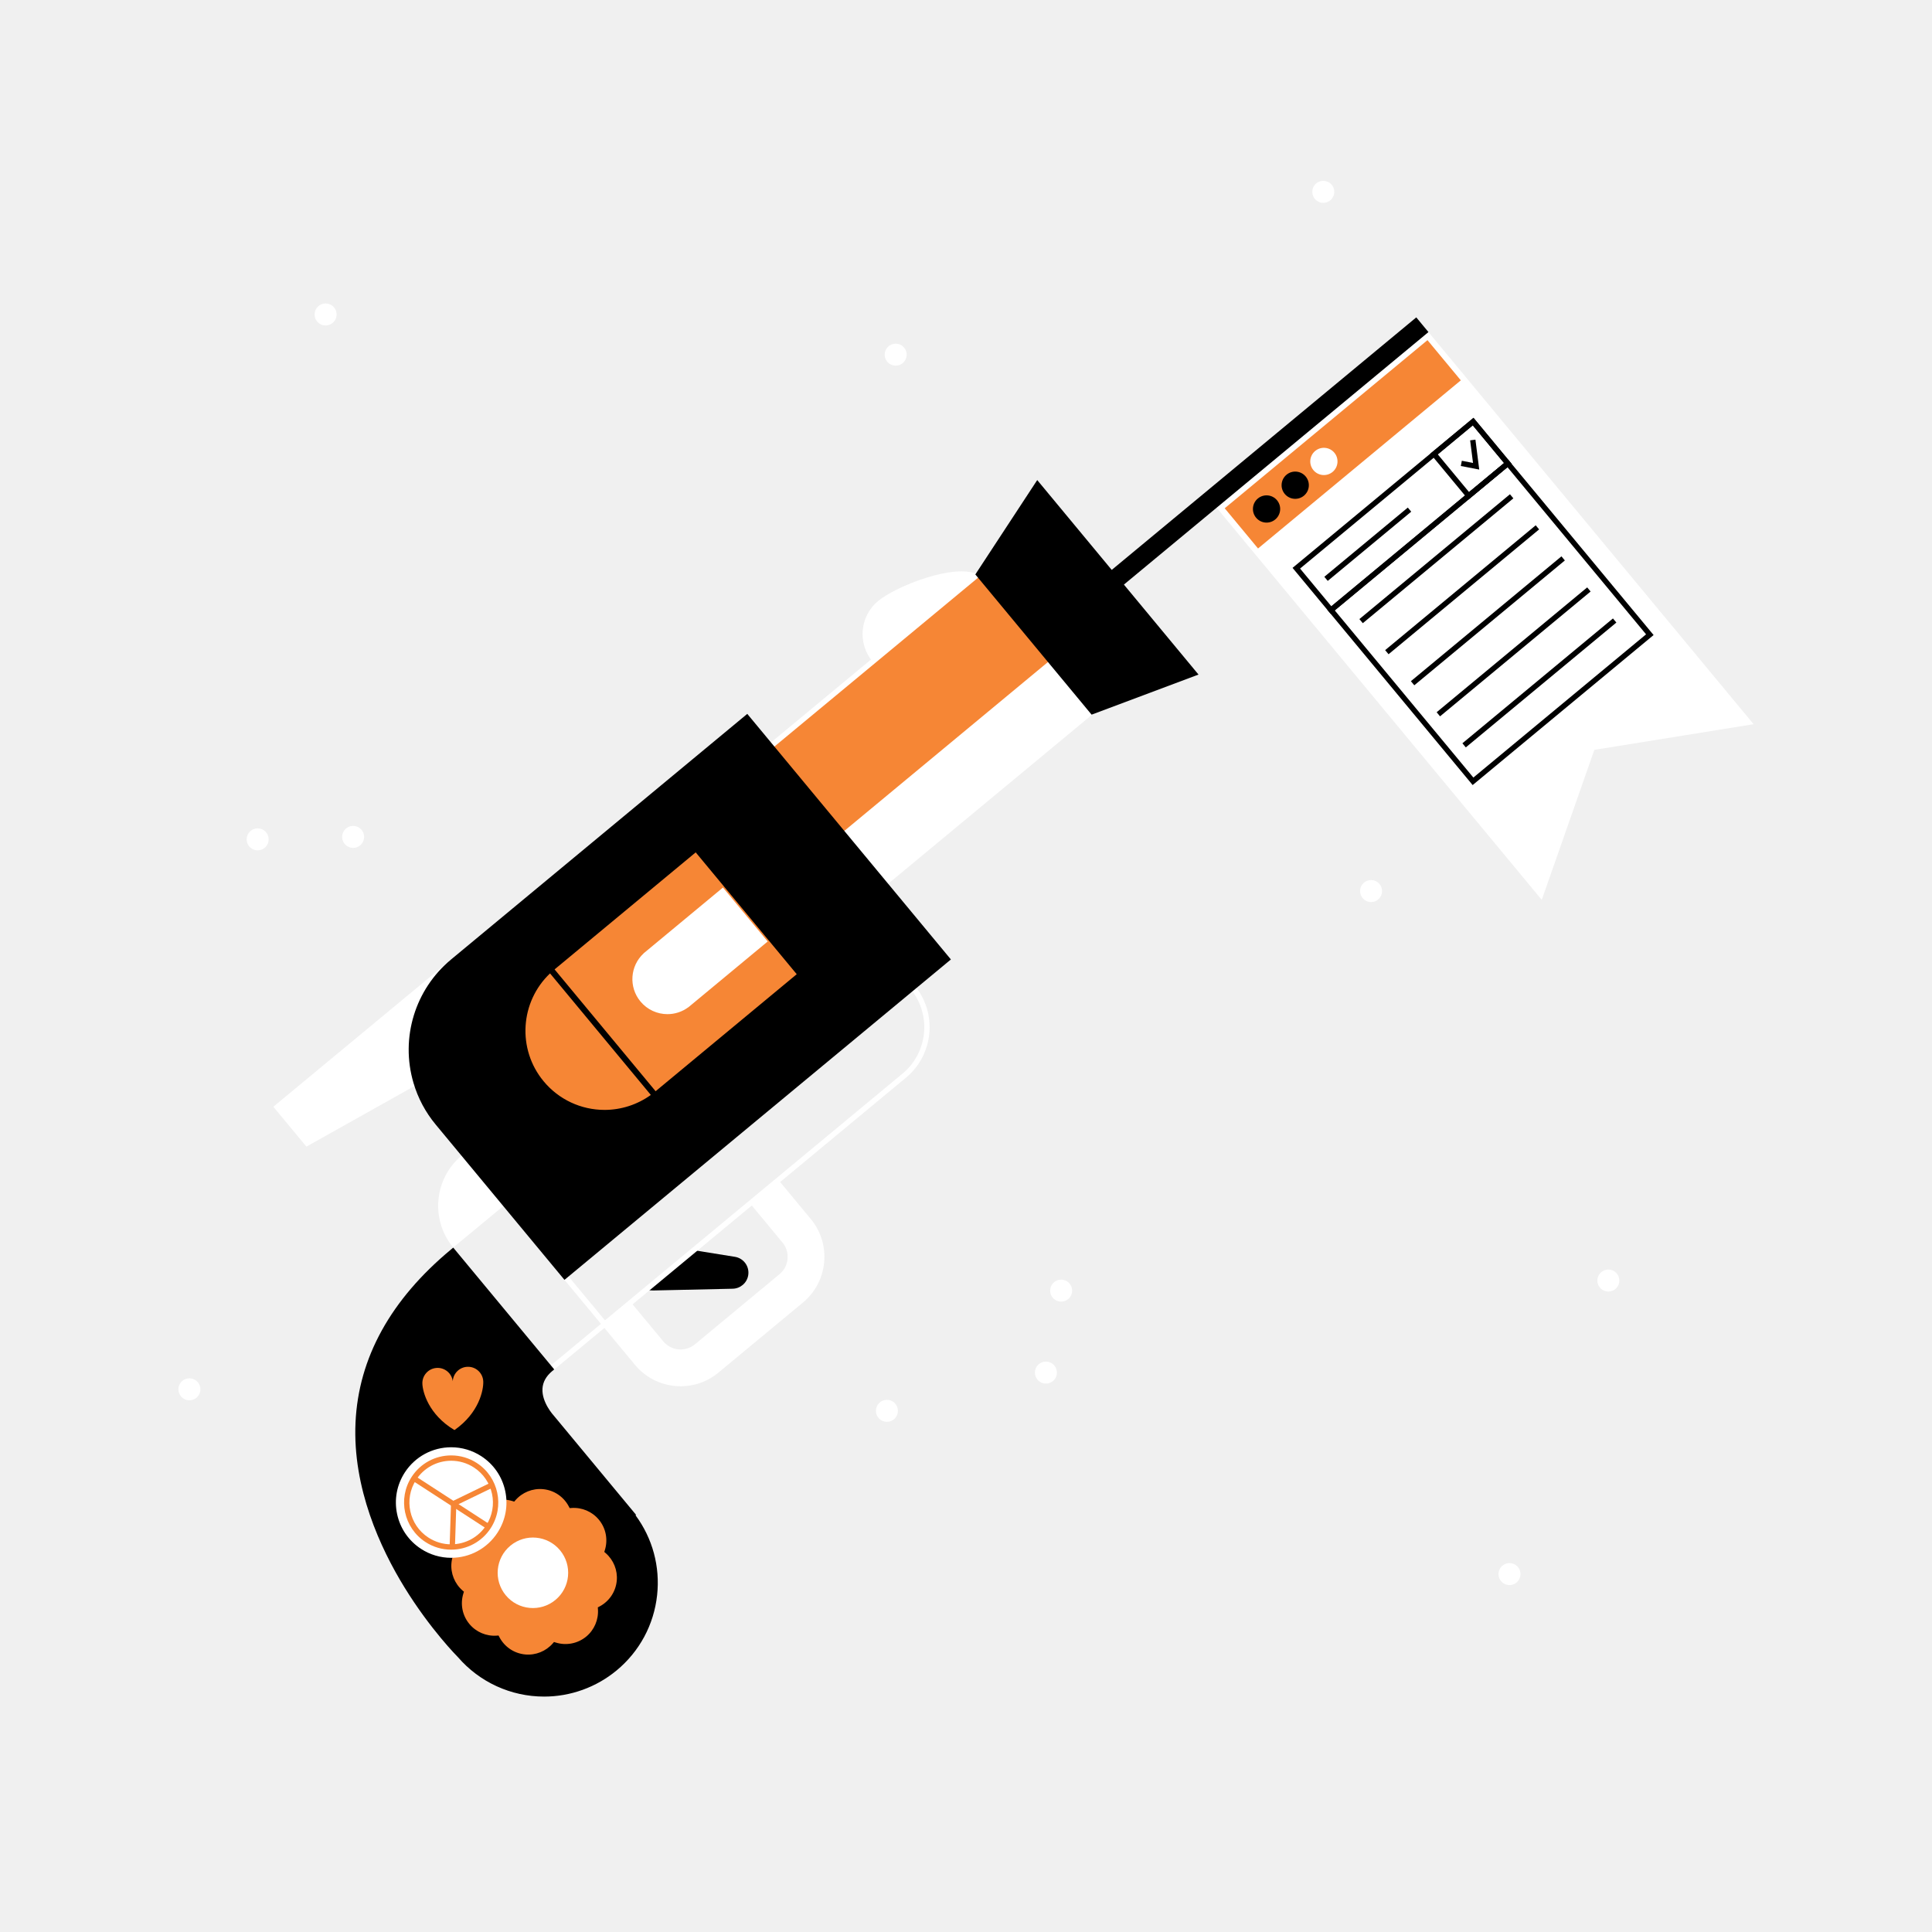
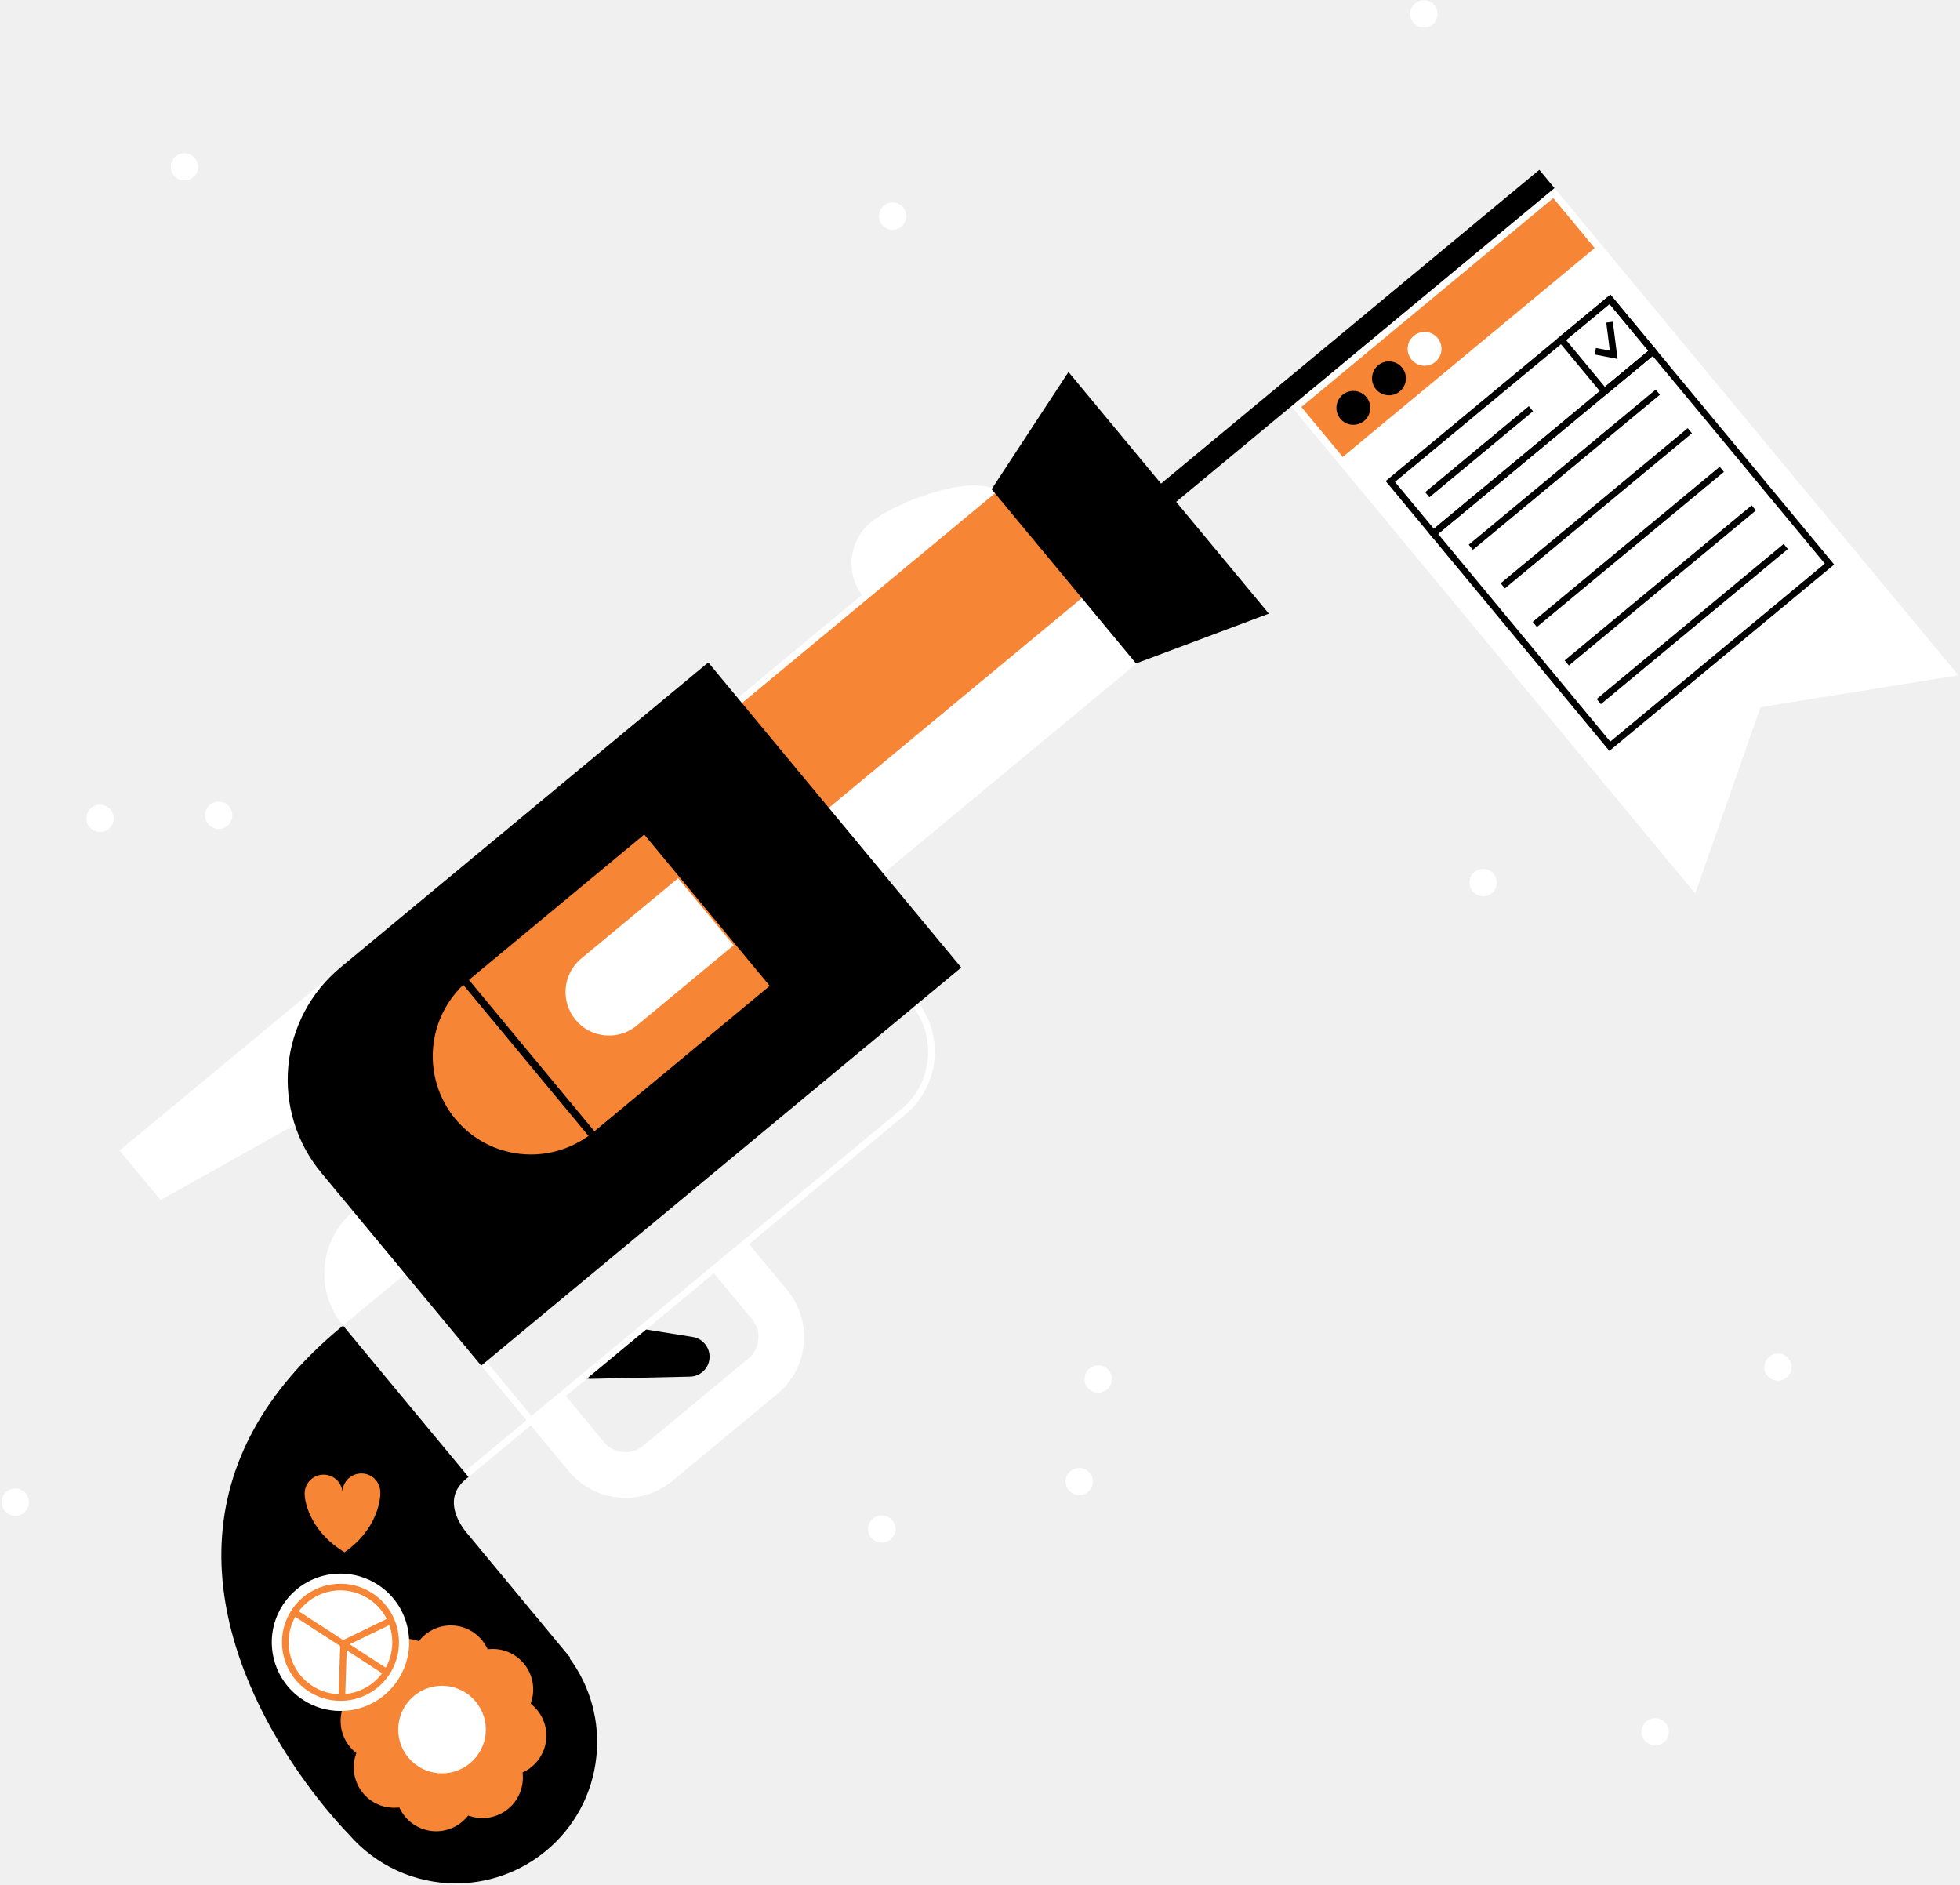
- <svg xmlns="http://www.w3.org/2000/svg" width="1080" height="1080">
-   <path fill="#F68635" d="M587.69 370.462L471.7 466.637l-40.893-49.318 115.989-96.175z" />
-   <path d="M388.535 698.989c7.292 1.169 11.72 1.881 22.284 3.579 4.896.785 8.228 5.392 7.442 10.285-.7 4.35-4.413 7.457-8.667 7.547l-.001.004c-17.948.397-18.396.409-44.423.983l.002-.009a13.038 13.038 0 01-2.354-.155c-.298-.045-.589-.117-.877-.186l26.594-22.048z" />
-   <path fill="#F68635" d="M339.404 739.045l-32.39 26.86" />
-   <path fill="#FFF" d="M338.49 737.925l1.905 2.297-32.393 26.86-1.904-2.298z" />
-   <circle fill="#F68635" cx="297.905" cy="879.206" r="50.171" />
-   <path d="M297.938 930.869h-.003c-15.445 0-29.952-6.812-39.8-18.688-18.184-21.93-15.137-54.563 6.792-72.746a51.732 51.732 0 0132.949-11.896c15.444 0 29.95 6.812 39.799 18.691 18.183 21.928 15.136 54.562-6.793 72.745a51.717 51.717 0 01-32.944 11.894zm-.062-100.346a48.739 48.739 0 00-31.045 11.209c-20.662 17.132-23.532 47.881-6.399 68.545 9.279 11.189 22.949 17.607 37.504 17.608a48.734 48.734 0 0031.042-11.207c20.661-17.134 23.533-47.882 6.4-68.544-9.279-11.192-22.948-17.611-37.502-17.611z" />
-   <path fill="#FFF" d="M258.16 645.883c-15.544 12.888-17.694 35.937-4.807 51.48l28.221-23.34-23.414-28.14z" />
-   <path fill="#F68635" d="M546.685 321.004l-116.003 96.189" />
-   <path fill="#FFF" d="M545.768 319.86l1.905 2.297-116.005 96.189-1.905-2.297zM337.784 742.278l-24.324-29.336 196.838-163.213.952 1.148c12.887 15.543 10.726 38.673-4.816 51.56l-168.65 139.841zm-20.123-28.943l20.516 24.742L504.53 600.14c13.891-11.518 16.144-31.943 5.351-46.188l-192.22 159.383z" />
-   <path fill="#FFF" d="M401.594 767.308l47.291-39.214c14.064-11.66 16.018-32.586 4.359-46.648l-17.826-21.498-15.83 13.126 17.825 21.498c4.424 5.333 3.682 13.272-1.651 17.694l-47.291 39.213c-5.336 4.423-13.275 3.683-17.696-1.65l-17.826-21.498-15.829 13.126 17.825 21.496c11.659 14.063 32.585 16.017 46.649 4.355zM546.399 321.08c-12.695-6.294-45.353 6.455-55.548 14.908-10.193 8.452-11.604 23.57-3.15 33.766l58.698-48.674zM861.85 503.025l29.404-83.856 89.024-14.342-185.704-223.958-118.427 98.198z" />
-   <g fill="#FFF">
-     <path d="M610.287 397.715L494.298 493.89 471.7 466.636l115.989-96.175z" />
-     <path d="M494.109 495.993l-24.503-29.551 118.284-98.079 24.503 29.551-118.284 98.079zm-20.301-29.158l20.694 24.957 113.69-94.271-20.694-24.957-113.69 94.271z" />
+ <svg xmlns="http://www.w3.org/2000/svg" viewBox="0 0 882 848">
+   <path fill="#f68635" d="M488.69 269.46 372.7 365.64l-40.9-49.32 116-96.18Z" />
+   <path d="m289.54 597.99 22.28 3.58a8.98 8.98 0 0 1-1.23 17.83l-44.42.99v-.01a12.33 12.33 0 0 1-3.23-.34Z" />
+   <path fill="#f68635" d="m240.4 638.04-32.39 26.87" />
+   <path fill="#fff" d="m239.49 636.92 1.9 2.3L209 666.08l-1.9-2.3Z" />
+   <path fill="#f68635" d="M249.08 778.2a50.17 50.17 0 1 1-100.35 0 50.17 50.17 0 0 1 100.35 0Z" />
+   <path d="M198.94 829.87a51.55 51.55 0 0 1-39.8-18.69 51.72 51.72 0 0 1 6.79-72.75 51.73 51.73 0 0 1 32.95-11.9 51.54 51.54 0 0 1 39.8 18.7 51.72 51.72 0 0 1-6.8 72.75 51.72 51.72 0 0 1-32.94 11.89Zm-.06-100.35a48.74 48.74 0 0 0-31.05 11.21 48.73 48.73 0 0 0-6.4 68.55 48.58 48.58 0 0 0 37.5 17.6 48.74 48.74 0 0 0 31.05-11.2 48.74 48.74 0 0 0 6.4-68.55 48.57 48.57 0 0 0-37.5-17.6Z" />
+   <path fill="#fff" d="M159.16 544.88a36.56 36.56 0 0 0-4.8 51.48l28.21-23.34Z" />
+   <path fill="#f68635" d="m447.69 220-116 96.2" />
+   <path fill="#fff" d="m446.77 218.86 1.9 2.3-116 96.19-1.9-2.3ZM238.78 641.28l-24.32-29.34L411.3 448.73l.95 1.15a36.66 36.66 0 0 1-4.82 51.56Zm-20.12-28.94 20.52 24.74 166.35-137.94a33.68 33.68 0 0 0 5.35-46.19Z" />
+   <path fill="#fff" d="m302.6 666.3 47.28-39.2a33.17 33.17 0 0 0 4.36-46.65l-17.82-21.5-15.83 13.12 17.82 21.5a12.58 12.58 0 0 1-1.65 17.7l-47.29 39.2a12.58 12.58 0 0 1-17.7-1.64l-17.82-21.5-15.83 13.13 17.82 21.5a33.16 33.16 0 0 0 46.65 4.35Zm144.8-446.22c-12.7-6.3-45.35 6.45-55.55 14.9a23.98 23.98 0 0 0-3.15 33.77Zm315.45 181.94 29.4-83.85 89.03-14.34-185.7-223.96-118.43 98.2Z" />
+   <g fill="#fff">
+     <path d="m511.29 296.71-116 96.18-22.59-27.25 115.99-96.18Z" />
+     <path d="m395.1 395-24.5-29.56 118.29-98.08 24.5 29.55Zm-20.3-29.17 20.7 24.96 113.7-94.27-20.7-24.96Z" />
  </g>
-   <path d="M610.687 397.728l56.801-21.303-87.529-105.562-32.887 50.145z" />
-   <path d="M610.216 399.498l-64.996-78.386 34.599-52.755 90.156 108.729-59.759 22.412zm-61.291-78.593l62.232 75.053 53.845-20.194L580.1 273.37l-31.175 47.535z" />
-   <g fill="#FFF">
-     <path d="M253.137 537.478c-20.321 16.853-27.573 43.605-20.573 67.419l-60.925 34.166-16.741-20.189 98.239-81.396z" />
-     <path d="M171.284 640.972l-18.488-22.295 99.389-82.348 1.904 2.298-.005.004a62.547 62.547 0 00-20.089 65.845l.335 1.141-63.046 35.355zm-14.285-21.903l14.994 18.084 58.813-32.982a65.535 65.535 0 018.222-53.066l-82.029 67.964z" />
+   <path d="m511.69 296.73 56.8-21.3-87.53-105.57-32.89 50.15Z" />
+   <path d="m511.22 298.5-65-78.39 34.6-52.75 90.16 108.73Zm-61.3-78.6 62.24 75.06 53.84-20.2-84.9-102.39Z" />
+   <g fill="#fff">
+     <path d="M154.14 436.48a64.08 64.08 0 0 0-20.58 67.42l-60.92 34.16-16.74-20.19Z" />
+     <path d="m72.28 539.97-18.48-22.3 99.39-82.34 1.9 2.3a62.55 62.55 0 0 0-20.1 65.85l.34 1.14ZM58 518.07l15 18.08 58.8-32.98a65.53 65.53 0 0 1 8.23-53.06Z" />
  </g>
-   <path d="M232.563 604.896c-7-23.813.252-50.566 20.573-67.419l31.293-25.947 133.105-110.369 111.922 134.981-213.717 177.212-71.026-85.659a63.864 63.864 0 01-12.15-22.799z" />
-   <path d="M315.543 715.454l-71.979-86.808c-5.73-6.91-9.913-14.76-12.433-23.329a65.532 65.532 0 0121.053-68.988l165.547-137.268 113.826 137.278-216.014 179.115zm101.796-312.192l-163.25 135.364a62.551 62.551 0 00-20.094 65.85c2.404 8.179 6.396 15.67 11.866 22.267l70.074 84.511 211.421-175.307-110.017-132.685zM798.515 185.626L626.147 328.549l-6.805-8.207L791.71 177.419z" />
-   <path fill="#F68635" d="M337.972 621.936c-13.67-.001-26.51-6.029-35.228-16.541-15.774-19.028-13.496-47.157 4.881-63.419l58.345 70.364a45.797 45.797 0 01-27.998 9.596z" />
-   <path d="M307.477 544.135l56.344 67.949a44.294 44.294 0 01-25.849 8.359c-13.225 0-25.646-5.832-34.079-16.001-14.928-18.005-13.141-44.439 3.584-60.307m.329-4.279c-20.077 16.646-22.854 46.413-6.21 66.49 9.339 11.261 22.807 17.08 36.376 17.08 10.619 0 21.3-3.563 30.114-10.872l-60.28-72.698z" />
-   <path fill="#F68635" d="M447.472 544.785l-81.186 67.318L307.91 541.7l81.186-67.318z" />
-   <path d="M388.906 476.485l56.471 68.104-78.887 65.412-56.473-68.104 78.889-65.412m.393-4.201l-83.482 69.221 60.281 72.698 83.48-69.221-60.279-72.698z" />
-   <g>
-     <path fill="#FFF" d="M373.108 565.426a18.058 18.058 0 01-13.942-6.546c-6.138-7.402-5.42-18.309 1.636-24.829l.397-.368 42.738-35.438 23.103 27.864-42.874 35.552-.295.21a17.941 17.941 0 01-10.763 3.555z" />
-     <path fill="#FFF" d="M403.741 500.347l21.198 25.566-41.589 34.486-.368.273a16.452 16.452 0 01-9.874 3.261 16.571 16.571 0 01-12.794-6.006c-5.632-6.792-4.973-16.799 1.5-22.781l.302-.285 41.625-34.514m.393-4.202l-44.364 36.786.02.024c-7.591 7.016-8.447 18.826-1.771 26.877 3.875 4.672 9.461 7.086 15.091 7.086 4.072 0 8.167-1.264 11.651-3.849l.019.022 44.362-36.786-25.008-30.16z" />
+   <path d="M133.56 503.9c-7-23.82.25-50.57 20.58-67.42l31.29-25.95 133.1-110.37 111.93 134.98-213.72 177.21-71.03-85.65a63.87 63.87 0 0 1-12.15-22.8Z" />
+   <path d="m216.54 614.45-71.98-86.8a65.53 65.53 0 0 1 8.62-92.32l165.55-137.27 113.83 137.28Zm101.8-312.19L155.09 437.63a62.55 62.55 0 0 0-8.23 88.11l70.07 84.51 211.43-175.3ZM699.52 84.63 527.14 227.55l-6.8-8.2L692.7 76.41Z" />
+   <path fill="#f68635" d="M238.97 520.94a45.63 45.63 0 0 1-35.23-16.55 45.78 45.78 0 0 1 4.88-63.41l58.35 70.36a45.8 45.8 0 0 1-28 9.6Z" />
+   <path d="m208.48 443.13 56.34 67.95a44.3 44.3 0 0 1-25.85 8.36 44.14 44.14 0 0 1-34.08-16 44.3 44.3 0 0 1 3.59-60.3m.33-4.28a47.22 47.22 0 1 0 60.28 72.7Z" />
+   <path fill="#f68635" d="M348.47 443.79 267.3 511.1l-58.38-70.4 81.19-67.32Z" />
+   <path d="m289.9 375.49 56.48 68.1L267.49 509l-56.47-68.1Zm.4-4.2-83.48 69.21 60.28 72.7 83.48-69.22Z" />
+   <g fill="#fff">
+     <path d="M274.1 464.43a18.09 18.09 0 0 1-12.3-31.38l.4-.37 42.74-35.44 23.1 27.87-42.87 35.55-.3.21a17.94 17.94 0 0 1-10.76 3.56Z" />
+     <path d="m304.74 399.35 21.2 25.56-41.59 34.49-.37.27a16.57 16.57 0 0 1-22.67-2.75 16.6 16.6 0 0 1 1.5-22.77l.3-.29Zm.4-4.2-44.37 36.78.02.02a19.59 19.59 0 0 0 24.97 30.12l.02.02 44.36-36.78Z" />
  </g>
-   <g>
-     <path d="M288.125 882.271c.412-1.312.699-2.677.832-4.097.102-1.097.091-2.176.014-3.235a19.646 19.646 0 003.482-2.308 20.154 20.154 0 002.302-2.278c1.306.409 2.675.696 4.093.828a19.81 19.81 0 003.239.016 19.86 19.86 0 002.307 3.482c.704.848 1.474 1.6 2.281 2.299a19.711 19.711 0 00-.832 4.095c-.104 1.095-.089 2.173-.016 3.238a19.548 19.548 0 00-3.481 2.308c-.851.703-1.601 1.475-2.3 2.278a19.982 19.982 0 00-4.096-.831c-1.097-.103-2.174-.087-3.239-.013a19.521 19.521 0 00-2.309-3.484 19.396 19.396 0 00-2.277-2.298z" />
-     <path d="M300.531 890.611l-.931-.291a18.58 18.58 0 00-3.789-.77 19.062 19.062 0 00-2.997-.01l-.976.068-.451-.868a18.143 18.143 0 00-2.133-3.219 17.87 17.87 0 00-2.107-2.124l-.739-.642.294-.934c.393-1.249.651-2.524.77-3.788.086-.93.09-1.908.011-2.988l-.071-.979.87-.453a18.351 18.351 0 003.22-2.133 18.717 18.717 0 002.13-2.11l.64-.734.931.291a18.47 18.47 0 003.784.767c.946.089 1.993.082 2.998.013l.974-.068.452.866a18.58 18.58 0 002.134 3.222c.59.71 1.28 1.405 2.108 2.122l.74.641-.294.935a18.356 18.356 0 00-.77 3.785c-.087.911-.091 1.862-.013 2.998l.067.975-.867.451a18.23 18.23 0 00-3.217 2.132c-.71.587-1.385 1.257-2.127 2.11l-.641.735zm-6.199-4.11c.613 0 1.188.025 1.757.079 1.155.108 2.32.317 3.475.624a19.627 19.627 0 011.832-1.736 21.178 21.178 0 012.894-2.015 19.81 19.81 0 01.068-2.522 20.98 20.98 0 01.624-3.47 19.708 19.708 0 01-1.735-1.829 21.349 21.349 0 01-2.015-2.897 20.35 20.35 0 01-2.522-.068 21.152 21.152 0 01-3.473-.621 20.3 20.3 0 01-1.83 1.733 21.125 21.125 0 01-2.896 2.016c.029.879.007 1.71-.068 2.518a21.09 21.09 0 01-.624 3.476 19.51 19.51 0 011.733 1.83 20.953 20.953 0 012.016 2.896c.254-.009.508-.014.764-.014z" />
-     <g>
-       <path d="M256.941 925.191l.011-.008c22.008 25.722 60.655 29.116 86.808 7.434 25.868-21.449 29.883-59.458 9.444-85.82l.251-.202-44.962-54.223s-14.689-15.514-.772-27.054l-54.551-65.79c-121.568 100.804 3.771 225.663 3.771 225.663zm4.292-16.432c-4.432-5.347-5.55-12.332-3.614-18.498-4.641-4.022-7.352-10.137-6.737-16.725.646-6.91 4.798-12.641 10.523-15.633-.438-6.128 1.971-12.37 7.062-16.59 5.344-4.432 12.33-5.547 18.496-3.614 4.025-4.643 10.139-7.354 16.722-6.739 6.913.647 12.646 4.794 15.634 10.524 6.13-.438 12.371 1.972 16.589 7.062 4.434 5.345 5.553 12.329 3.614 18.495 4.645 4.022 7.355 10.138 6.738 16.723-.645 6.913-4.793 12.643-10.521 15.634.436 6.129-1.971 12.369-7.062 16.589-5.346 4.432-12.33 5.552-18.498 3.614-4.023 4.644-10.137 7.354-16.722 6.738-6.913-.646-12.646-4.794-15.635-10.521-6.125.437-12.369-1.971-16.589-7.059z" />
-       <path d="M304.172 948.4c-18.56 0-36.12-8.047-48.212-22.083l-.071-.069c-.151-.15-15.272-15.319-29.777-38.889-13.411-21.795-29.049-55.461-27.378-92.081 1.654-36.241 19.648-68.842 53.484-96.898l1.148-.952 56.455 68.087-1.148.952c-3.375 2.799-5.201 6.084-5.427 9.763-.479 7.799 6.264 15.046 6.331 15.118l45.992 55.46-.302.243c9.521 12.872 13.8 28.672 12.062 44.66-1.795 16.514-9.827 31.449-22.618 42.055-11.382 9.437-25.779 14.634-40.539 14.634zm-46.993-25.226l.907 1.04c11.529 13.475 28.327 21.202 46.086 21.202 14.066 0 27.787-4.953 38.636-13.947 12.19-10.107 19.846-24.342 21.556-40.08 1.707-15.702-2.675-31.214-12.338-43.678l-.897-1.157.213-.172-43.996-53.058c-.249-.259-7.627-8.161-7.078-17.261.247-4.104 2.057-7.766 5.384-10.905l-52.673-63.525c-32.422 27.279-49.668 58.826-51.263 93.781-2.923 64.057 48.013 120.048 55.397 127.809l.066-.049zm38.13 4.744c-.659 0-1.329-.031-1.989-.093a21.116 21.116 0 01-16.354-10.471 21.107 21.107 0 01-16.881-7.644c-4.398-5.306-5.921-12.332-4.157-18.971-4.703-4.467-7.134-10.878-6.531-17.343.641-6.857 4.531-12.901 10.474-16.352-.167-6.486 2.646-12.738 7.645-16.881a21.183 21.183 0 0113.498-4.868c1.85 0 3.686.238 5.471.711 4.461-4.701 10.873-7.134 17.34-6.533a21.115 21.115 0 0116.353 10.475c6.52-.154 12.731 2.639 16.88 7.646a21.107 21.107 0 014.158 18.968c4.706 4.467 7.137 10.878 6.531 17.342-.64 6.859-4.53 12.904-10.471 16.352.165 6.487-2.649 12.739-7.645 16.88a21.199 21.199 0 01-18.971 4.157c-4.005 4.222-9.546 6.625-15.351 6.625zm-16.616-13.656l.452.867c2.879 5.514 8.28 9.149 14.451 9.726a18.261 18.261 0 0015.455-6.229l.642-.74.934.293a18.205 18.205 0 0017.099-3.339c4.503-3.732 6.942-9.466 6.525-15.335l-.069-.976.867-.452c5.515-2.88 9.15-8.282 9.726-14.45.546-5.827-1.783-11.604-6.229-15.456l-.74-.642.294-.934c1.865-5.935.617-12.325-3.34-17.096a18.205 18.205 0 00-15.334-6.526l-.977.069-.453-.868c-2.875-5.514-8.276-9.15-14.449-9.729-5.841-.544-11.604 1.789-15.456 6.231l-.641.738-.933-.292a18.348 18.348 0 00-5.504-.843 18.199 18.199 0 00-11.594 4.182c-4.505 3.734-6.944 9.467-6.525 15.335l.069.976-.866.453c-5.517 2.883-9.153 8.284-9.729 14.449-.543 5.828 1.785 11.606 6.229 15.459l.739.641-.293.934c-1.863 5.936-.615 12.328 3.339 17.099a18.195 18.195 0 0015.336 6.524l.975-.069z" />
-     </g>
+   <path d="M189.13 781.27a19.54 19.54 0 0 0 .85-7.33 19.62 19.62 0 0 0 5.77-4.59 19.84 19.84 0 0 0 7.34.85 19.14 19.14 0 0 0 4.59 5.78 19.72 19.72 0 0 0-.85 7.33 19.56 19.56 0 0 0-5.78 4.59c-1.34-.42-2.7-.7-4.1-.83a19.8 19.8 0 0 0-3.24-.02 19.51 19.51 0 0 0-4.59-5.78Z" />
+   <path d="m201.53 789.61-.93-.29a18.08 18.08 0 0 0-6.79-.78l-.97.07-.45-.87a18.14 18.14 0 0 0-4.24-5.34l-.74-.64.3-.94a17.98 17.98 0 0 0 .78-6.78l-.08-.97.87-.46c1.15-.6 2.23-1.3 3.22-2.13a18.7 18.7 0 0 0 2.13-2.11l.64-.73.93.29a18.72 18.72 0 0 0 6.79.78l.97-.07.45.87a18.6 18.6 0 0 0 2.13 3.22c.6.7 1.28 1.4 2.11 2.12l.74.64-.3.93a18.03 18.03 0 0 0-.78 6.78l.07.98-.86.45a18.26 18.26 0 0 0-5.35 4.25Zm-6.2-4.1a21.25 21.25 0 0 1 5.23.7 19.77 19.77 0 0 1 4.73-3.76 19.84 19.84 0 0 1 .7-5.99 19.72 19.72 0 0 1-3.76-4.73 20.22 20.22 0 0 1-6-.68 20.38 20.38 0 0 1-4.72 3.75 19.99 19.99 0 0 1-.7 5.99 19.46 19.46 0 0 1 3.76 4.73l.76-.02Z" />
+   <path d="m157.94 824.2.01-.02a62.1 62.1 0 0 0 96.25-78.38l.26-.2-44.97-54.23s-14.69-15.51-.77-27.05l-54.55-65.8C32.6 699.34 157.94 824.2 157.94 824.2Zm4.3-16.44a19.68 19.68 0 0 1-3.62-18.5 19.66 19.66 0 0 1 3.78-32.36 19.66 19.66 0 0 1 25.56-20.2 19.66 19.66 0 0 1 32.36 3.78 19.66 19.66 0 0 1 20.2 25.56 19.65 19.65 0 0 1-3.78 32.36 19.66 19.66 0 0 1-25.56 20.2 19.65 19.65 0 0 1-32.36-3.78 19.67 19.67 0 0 1-16.59-7.06Z" />
+   <path d="M205.17 847.4a63.55 63.55 0 0 1-48.21-22.08l-.07-.07c-.15-.15-15.27-15.32-29.78-38.9-13.4-21.79-29.05-55.45-27.38-92.07 1.66-36.24 19.65-68.84 53.49-96.9l1.15-.95 56.45 68.09-1.15.95c-3.37 2.8-5.2 6.08-5.42 9.76-.48 7.8 6.26 15.05 6.33 15.12l45.99 55.46-.3.24a63.25 63.25 0 0 1 12.06 44.66 63.23 63.23 0 0 1-22.62 42.06 63.65 63.65 0 0 1-40.54 14.63Zm-47-25.23.92 1.04a60.57 60.57 0 0 0 84.72 7.26 60.26 60.26 0 0 0 21.55-40.08 60.3 60.3 0 0 0-12.33-43.68l-.9-1.16.21-.17-44-53.06c-.24-.25-7.62-8.16-7.07-17.26.24-4.1 2.05-7.76 5.38-10.9l-52.67-63.53c-32.42 27.28-49.67 58.83-51.26 93.78-2.93 64.06 48 120.05 55.4 127.81Zm38.14 4.75a21.12 21.12 0 0 1-18.34-10.56 21.1 21.1 0 0 1-16.88-7.65 21.12 21.12 0 0 1-4.16-18.97 21.25 21.25 0 0 1-6.53-17.34 21.13 21.13 0 0 1 10.47-16.36A21.18 21.18 0 0 1 187.48 735a21.25 21.25 0 0 1 17.34-6.53 21.11 21.11 0 0 1 16.36 10.48 21.22 21.22 0 0 1 16.88 7.64 21.1 21.1 0 0 1 4.16 18.97 21.23 21.23 0 0 1 6.53 17.34 21.12 21.12 0 0 1-10.47 16.36 21.25 21.25 0 0 1-7.65 16.88 21.2 21.2 0 0 1-18.97 4.15c-4 4.23-9.55 6.63-15.35 6.63Zm-16.62-13.66.46.87a18.16 18.16 0 0 0 29.9 3.5l.64-.74.94.29a18.2 18.2 0 0 0 23.62-18.67l-.07-.98.87-.45a18.16 18.16 0 0 0 3.5-29.9l-.74-.65.29-.93a18.2 18.2 0 0 0-18.67-23.62l-.98.06-.45-.87a18.15 18.15 0 0 0-29.9-3.5l-.65.74-.93-.29a18.2 18.2 0 0 0-23.62 18.67l.06.98-.86.46a18.16 18.16 0 0 0-3.5 29.9l.74.64-.3.94a18.17 18.17 0 0 0 18.68 23.62Z" />
+   <g fill="#fff">
+     <path d="M137.2 763.6a29.4 29.4 0 1 0 32.02-49.33 29.4 29.4 0 0 0-32.02 49.32Z" />
+     <path d="M153.18 769.83a30.7 30.7 0 0 1-16.79-4.99 30.69 30.69 0 0 1-13.4-19.48 30.69 30.69 0 0 1 4.3-23.25 30.81 30.81 0 0 1 25.95-14.08 30.8 30.8 0 0 1 16.79 4.98 30.69 30.69 0 0 1 13.4 19.48 30.7 30.7 0 0 1-4.3 23.25 30.82 30.82 0 0 1-25.95 14.09Zm.06-58.82a27.85 27.85 0 0 0-23.45 12.73 27.73 27.73 0 0 0-3.88 21 27.73 27.73 0 0 0 12.1 17.6 27.84 27.84 0 0 0 38.6-8.22 27.72 27.72 0 0 0 3.9-21 27.73 27.73 0 0 0-12.1-17.6 27.8 27.8 0 0 0-15.17-4.5Z" />
  </g>
-   <g>
-     <g fill="#FFF">
-       <path d="M236.203 864.594c13.621 8.842 31.83 4.963 40.672-8.661 8.841-13.621 4.962-31.832-8.66-40.67-13.624-8.842-31.832-4.963-40.672 8.659-8.842 13.623-4.964 31.832 8.66 40.672z" />
-       <path d="M252.182 870.828h-.002a30.775 30.775 0 01-16.789-4.983c-6.923-4.492-11.683-11.411-13.401-19.482-1.719-8.072-.191-16.33 4.303-23.253 5.722-8.817 15.42-14.081 25.943-14.081a30.79 30.79 0 0116.792 4.982c6.922 4.492 11.682 11.41 13.4 19.482s.191 16.33-4.302 23.252c-5.723 8.818-15.422 14.083-25.944 14.083zm.053-58.816c-9.509 0-18.271 4.756-23.44 12.723-4.06 6.254-5.44 13.714-3.888 21.007 1.553 7.292 5.853 13.543 12.108 17.601a27.802 27.802 0 0015.164 4.503c9.509 0 18.272-4.757 23.443-12.725 4.06-6.253 5.439-13.713 3.887-21.006-1.554-7.292-5.853-13.542-12.107-17.6a27.796 27.796 0 00-15.167-4.503z" />
-     </g>
-     <path fill="#F68635" d="M252.187 866.271c-.001 0-.001 0 0 0a26.249 26.249 0 01-14.316-4.247c-12.184-7.907-15.664-24.252-7.759-36.437 4.88-7.517 13.149-12.004 22.122-12.004a26.246 26.246 0 0114.313 4.246c12.183 7.905 15.663 24.25 7.76 36.436-4.881 7.519-13.151 12.006-22.12 12.006zm.046-49.704c-7.957 0-15.292 3.979-19.619 10.646-7.01 10.804-3.924 25.297 6.881 32.308a23.26 23.26 0 0012.69 3.768c7.956 0 15.29-3.979 19.618-10.646 7.008-10.805 3.922-25.299-6.882-32.308a23.246 23.246 0 00-12.688-3.768z" />
-     <path fill="#F68635" d="M232.144 825.13l41.69 27.05-1.624 2.505-41.69-27.05z" />
-     <path fill="#F68635" d="M274.13 828.886l1.303 2.686-20.895 10.137-1.303-2.685z" />
-     <path fill="#F68635" d="M252.112 840.652l2.982.096-.745 23.211-2.983-.095z" />
-   </g>
-   <g>
-     <path fill="#FFF" d="M282.735 891.785c6.946 8.377 19.37 9.538 27.75 2.59 8.379-6.948 9.539-19.371 2.591-27.749-6.949-8.382-19.371-9.542-27.751-2.593-8.378 6.947-9.54 19.371-2.59 27.752z" />
-   </g>
-   <g>
-     <path fill="#F68635" d="M816.602 212.613L703.253 306.6l-18.635-22.474 113.349-93.986z" />
-   </g>
-   <g>
-     <path fill="#FFF" d="M734.2 262.81a7.615 7.615 0 0010.724 1 7.616 7.616 0 10-10.724-1z" />
-   </g>
-   <g>
-     <path d="M718.175 276.098a7.616 7.616 0 1011.725-9.724 7.616 7.616 0 00-11.725 9.724z" />
-   </g>
-   <g>
-     <circle cx="708.011" cy="284.524" r="7.616" />
-   </g>
-   <g>
-     <path d="M743.839 343.117l-21.293-25.679 101.145-83.867 21.291 25.679-101.143 83.867zm-17.092-25.286l17.484 21.085 96.549-80.059-17.482-21.085-96.551 80.059z" />
-     <path d="M823.222 438.857l-81.287-98.037 101.143-83.867 81.29 98.036-101.146 83.868zm-77.086-97.644l77.479 93.443 96.552-80.059-77.481-93.442-96.55 80.058z" />
-     <path d="M820.826 279.281l-21.292-25.68 24.156-20.031 21.291 25.68-24.155 20.031zm-17.091-25.287l17.483 21.085 19.562-16.222-17.482-21.085-19.563 16.222zM786.971 283.74l1.905 2.297-46.66 38.69-1.904-2.298zM844.075 276.283l1.904 2.297-84.159 69.783-1.904-2.297zM858.47 293.642l1.904 2.297-84.16 69.783-1.905-2.297zM872.861 311l1.905 2.296-84.16 69.784-1.905-2.297zM887.254 328.357l1.905 2.297L805 400.436l-1.904-2.297zM901.651 345.716l1.905 2.297-84.16 69.783-1.905-2.297z" />
-     <path d="M826.902 262.488l-10.297-1.988.567-2.93 6.25 1.207-1.608-12.625 2.961-.377z" />
-   </g>
-   <path fill="#F68635" d="M270.148 772.28a8.53 8.53 0 00-8.824-8.231c-4.452.154-7.986 3.692-8.224 8.057a8.534 8.534 0 00-16.994 1.357c.163 4.711 3.519 17.335 17.94 25.956v.003c.001-.001.003 0 .003-.002 0 .002.001.001.003.002l-.002-.003c13.792-9.602 16.263-22.429 16.098-27.139z" />
-   <circle fill="#FFF" cx="144.036" cy="469.205" r="6.154" />
-   <circle fill="#FFF" cx="739.727" cy="107.246" r="6.153" />
-   <circle fill="#FFF" cx="500.69" cy="198.26" r="6.153" />
-   <circle fill="#FFF" cx="197.403" cy="467.831" r="6.154" />
-   <circle fill="#FFF" cx="105.876" cy="776.634" r="6.155" />
-   <circle fill="#FFF" cx="766.434" cy="498.113" r="6.154" />
-   <circle fill="#FFF" cx="584.673" cy="767.293" r="6.155" />
-   <circle fill="#FFF" cx="593.19" cy="721.468" r="6.154" />
-   <circle fill="#FFF" cx="495.794" cy="788.66" r="6.155" />
-   <circle fill="#FFF" cx="843.814" cy="879.928" r="6.155" />
-   <circle fill="#FFF" cx="899.083" cy="715.84" r="6.155" />
-   <circle fill="#FFF" cx="182.011" cy="175.785" r="6.155" />
+   <path fill="#f68635" d="M153.19 765.27a26.37 26.37 0 0 1-22.08-40.68 26.28 26.28 0 0 1 22.12-12c5.09 0 10.06 1.47 14.32 4.24a26.38 26.38 0 0 1 7.76 36.43 26.28 26.28 0 0 1-22.12 12.01Zm.04-49.7a23.3 23.3 0 0 0-19.62 10.64 23.38 23.38 0 0 0 19.57 36.08 23.3 23.3 0 0 0 19.62-10.65 23.39 23.39 0 0 0-19.57-36.07Z" />
+   <path fill="#f68635" d="m133.14 724.13 41.7 27.05-1.63 2.5-41.69-27.04Z" />
+   <path fill="#f68635" d="m175.13 727.89 1.3 2.68-20.9 10.14-1.3-2.69Z" />
+   <path fill="#f68635" d="m153.11 739.65 2.98.1-.74 23.2-2.98-.09Z" />
+   <path fill="#fff" d="M183.74 790.78a19.7 19.7 0 1 0 30.34-25.16 19.7 19.7 0 0 0-30.34 25.16Z" />
+   <path fill="#f68635" d="M717.6 111.61 604.25 205.6l-18.63-22.47 113.35-93.99Z" />
+   <path fill="#fff" d="M635.2 161.81a7.61 7.61 0 1 0 11.72-9.72 7.61 7.61 0 0 0-11.72 9.72Z" />
+   <path d="M619.17 175.1a7.62 7.62 0 1 0 11.73-9.73 7.62 7.62 0 0 0-11.73 9.73Zm-2.54 8.42a7.62 7.62 0 1 1-15.24 0 7.62 7.62 0 0 1 15.24 0Zm28.21 58.6-21.3-25.68 101.15-83.87 21.3 25.68Zm-17.1-25.29 17.5 21.09 96.54-80.06-17.48-21.09Z" />
+   <path d="m724.22 337.86-81.29-98.04 101.15-83.87L825.37 254Zm-77.08-97.65 77.48 93.45 96.55-80.06-77.48-93.44Z" />
+   <path d="m721.83 178.28-21.3-25.68 24.16-20.03 21.3 25.68ZM704.73 153l17.49 21.09 19.56-16.22-17.48-21.09Zm-16.76 29.75 1.9 2.3-46.65 38.69-1.9-2.3Zm57.1-7.46 1.9 2.3-84.15 69.78-1.9-2.3Zm14.4 17.36 1.9 2.3-84.16 69.78-1.9-2.3Zm14.4 17.36 1.9 2.3-84.16 69.78-1.9-2.3Zm14.38 17.36 1.9 2.3L706 299.43l-1.9-2.3Zm14.4 17.36 1.9 2.3-84.15 69.78-1.9-2.3Z" />
+   <path d="m727.9 161.49-10.3-1.99.57-2.93 6.25 1.2-1.6-12.62 2.95-.38Z" />
+   <path fill="#f68635" d="M171.15 671.28a8.53 8.53 0 0 0-17.05-.17 8.53 8.53 0 0 0-17 1.35c.17 4.71 3.53 17.34 17.95 25.96 13.8-9.6 16.26-22.43 16.1-27.14Z" />
+   <path fill="#fff" d="M51.19 368.2a6.15 6.15 0 1 1-12.3 0 6.15 6.15 0 0 1 12.3 0ZM646.88 6.25a6.15 6.15 0 1 1-12.3 0 6.15 6.15 0 0 1 12.3 0ZM407.84 97.26a6.15 6.15 0 1 1-12.3 0 6.15 6.15 0 0 1 12.3 0ZM104.56 366.83a6.15 6.15 0 1 1-12.31 0 6.15 6.15 0 0 1 12.3 0Zm-91.53 308.8a6.16 6.16 0 1 1-12.31 0 6.16 6.16 0 0 1 12.31 0Zm660.56-278.52a6.15 6.15 0 1 1-12.3 0 6.15 6.15 0 0 1 12.3 0ZM491.83 666.3a6.16 6.16 0 1 1-12.31 0 6.16 6.16 0 0 1 12.3 0Zm8.51-45.83a6.15 6.15 0 1 1-12.3 0 6.15 6.15 0 0 1 12.3 0Zm-97.39 67.19a6.16 6.16 0 1 1-12.31 0 6.16 6.16 0 0 1 12.3 0Zm348.02 91.27a6.16 6.16 0 1 1-12.31 0 6.16 6.16 0 0 1 12.3 0Zm55.27-164.09a6.16 6.16 0 1 1-12.31 0 6.16 6.16 0 0 1 12.3 0ZM89.17 74.78a6.16 6.16 0 1 1-12.31 0 6.16 6.16 0 0 1 12.3 0Z" />
</svg>
